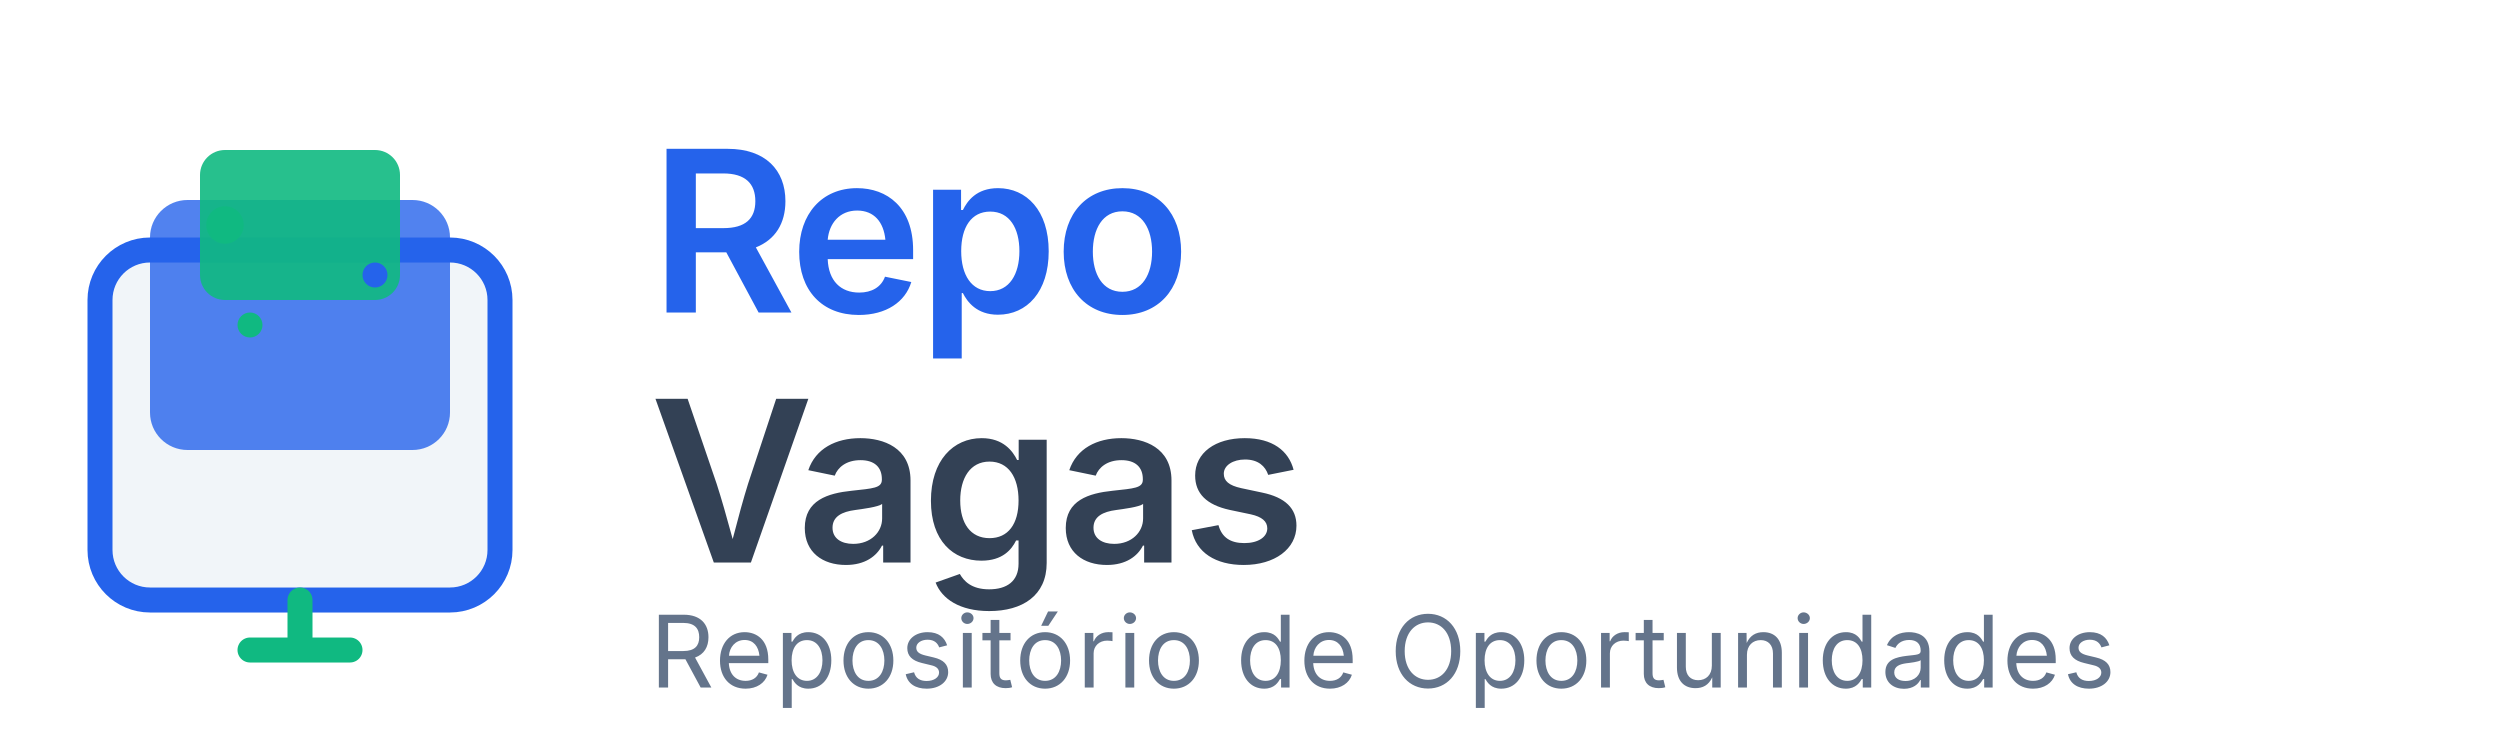
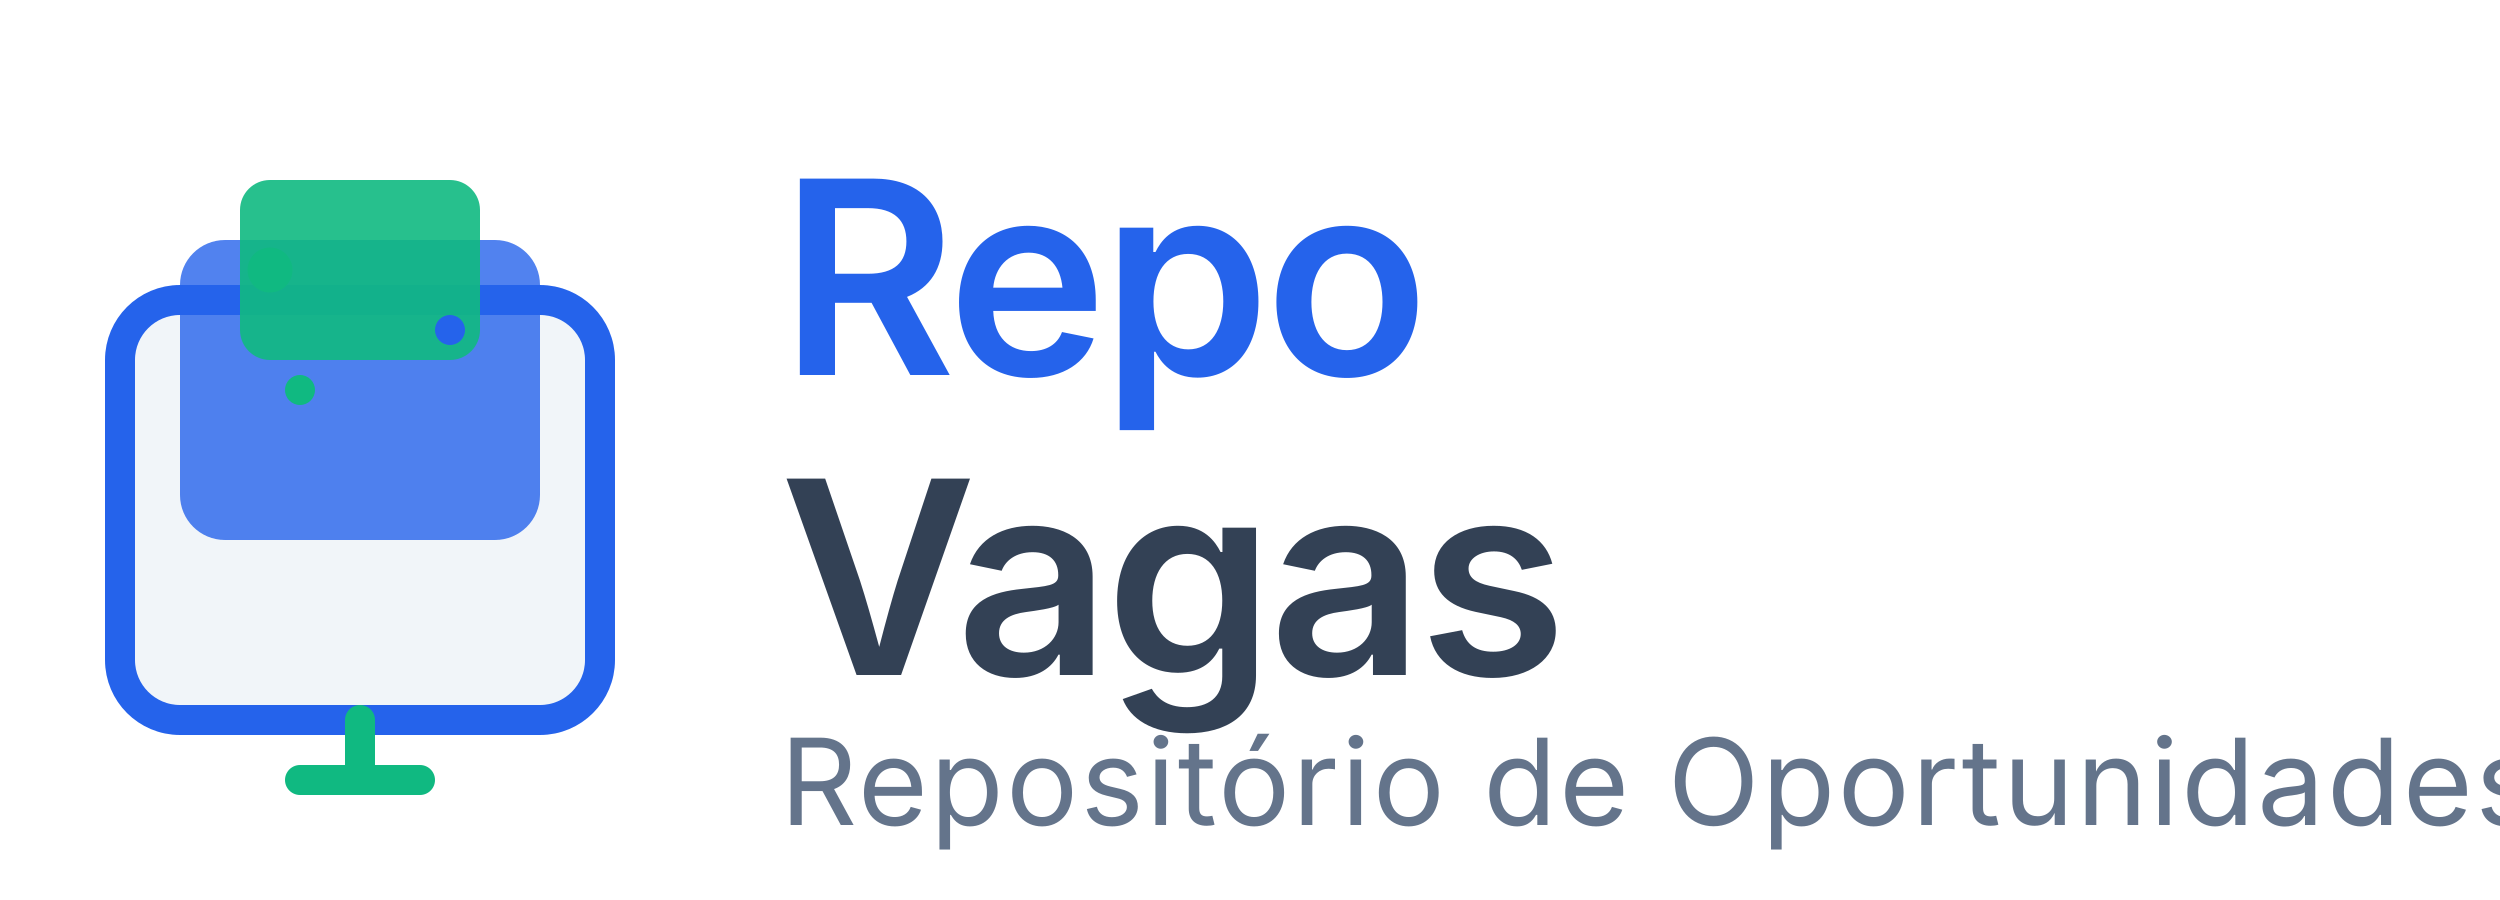
- <svg xmlns="http://www.w3.org/2000/svg" width="300" height="90" viewBox="0 0 300 90" fill="none">
+ <svg xmlns="http://www.w3.org/2000/svg" width="250" height="90" viewBox="0 0 250 90" fill="none">
  <g id="logo-icon">
    <rect x="12" y="30" width="48" height="42" rx="6" fill="#F1F5F9" stroke="#2563EB" stroke-width="3" />
    <rect x="18" y="24" width="36" height="30" rx="4.5" fill="#2563EB" opacity="0.8" />
    <rect x="24" y="18" width="24" height="18" rx="3" fill="#10B981" opacity="0.9" />
    <path d="M36 72 L36 78 M30 78 L42 78" stroke="#10B981" stroke-width="3" stroke-linecap="round" />
    <circle cx="27" cy="27" r="2.25" fill="#10B981" />
    <circle cx="45" cy="33" r="1.5" fill="#2563EB" />
    <circle cx="30" cy="39" r="1.5" fill="#10B981" />
  </g>
  <g id="logo-text">
    <text x="78" y="37.5" font-family="Inter, sans-serif" font-size="27" font-weight="600" fill="#2563EB" letter-spacing="-0.02em">Repo</text>
    <text x="78" y="67.5" font-family="Inter, sans-serif" font-size="27" font-weight="600" fill="#334155" letter-spacing="-0.02em">Vagas</text>
    <text x="78" y="82.5" font-family="Inter, sans-serif" font-size="12" font-weight="400" fill="#64748B" letter-spacing="0.02em">Repositório de Oportunidades</text>
  </g>
</svg>
